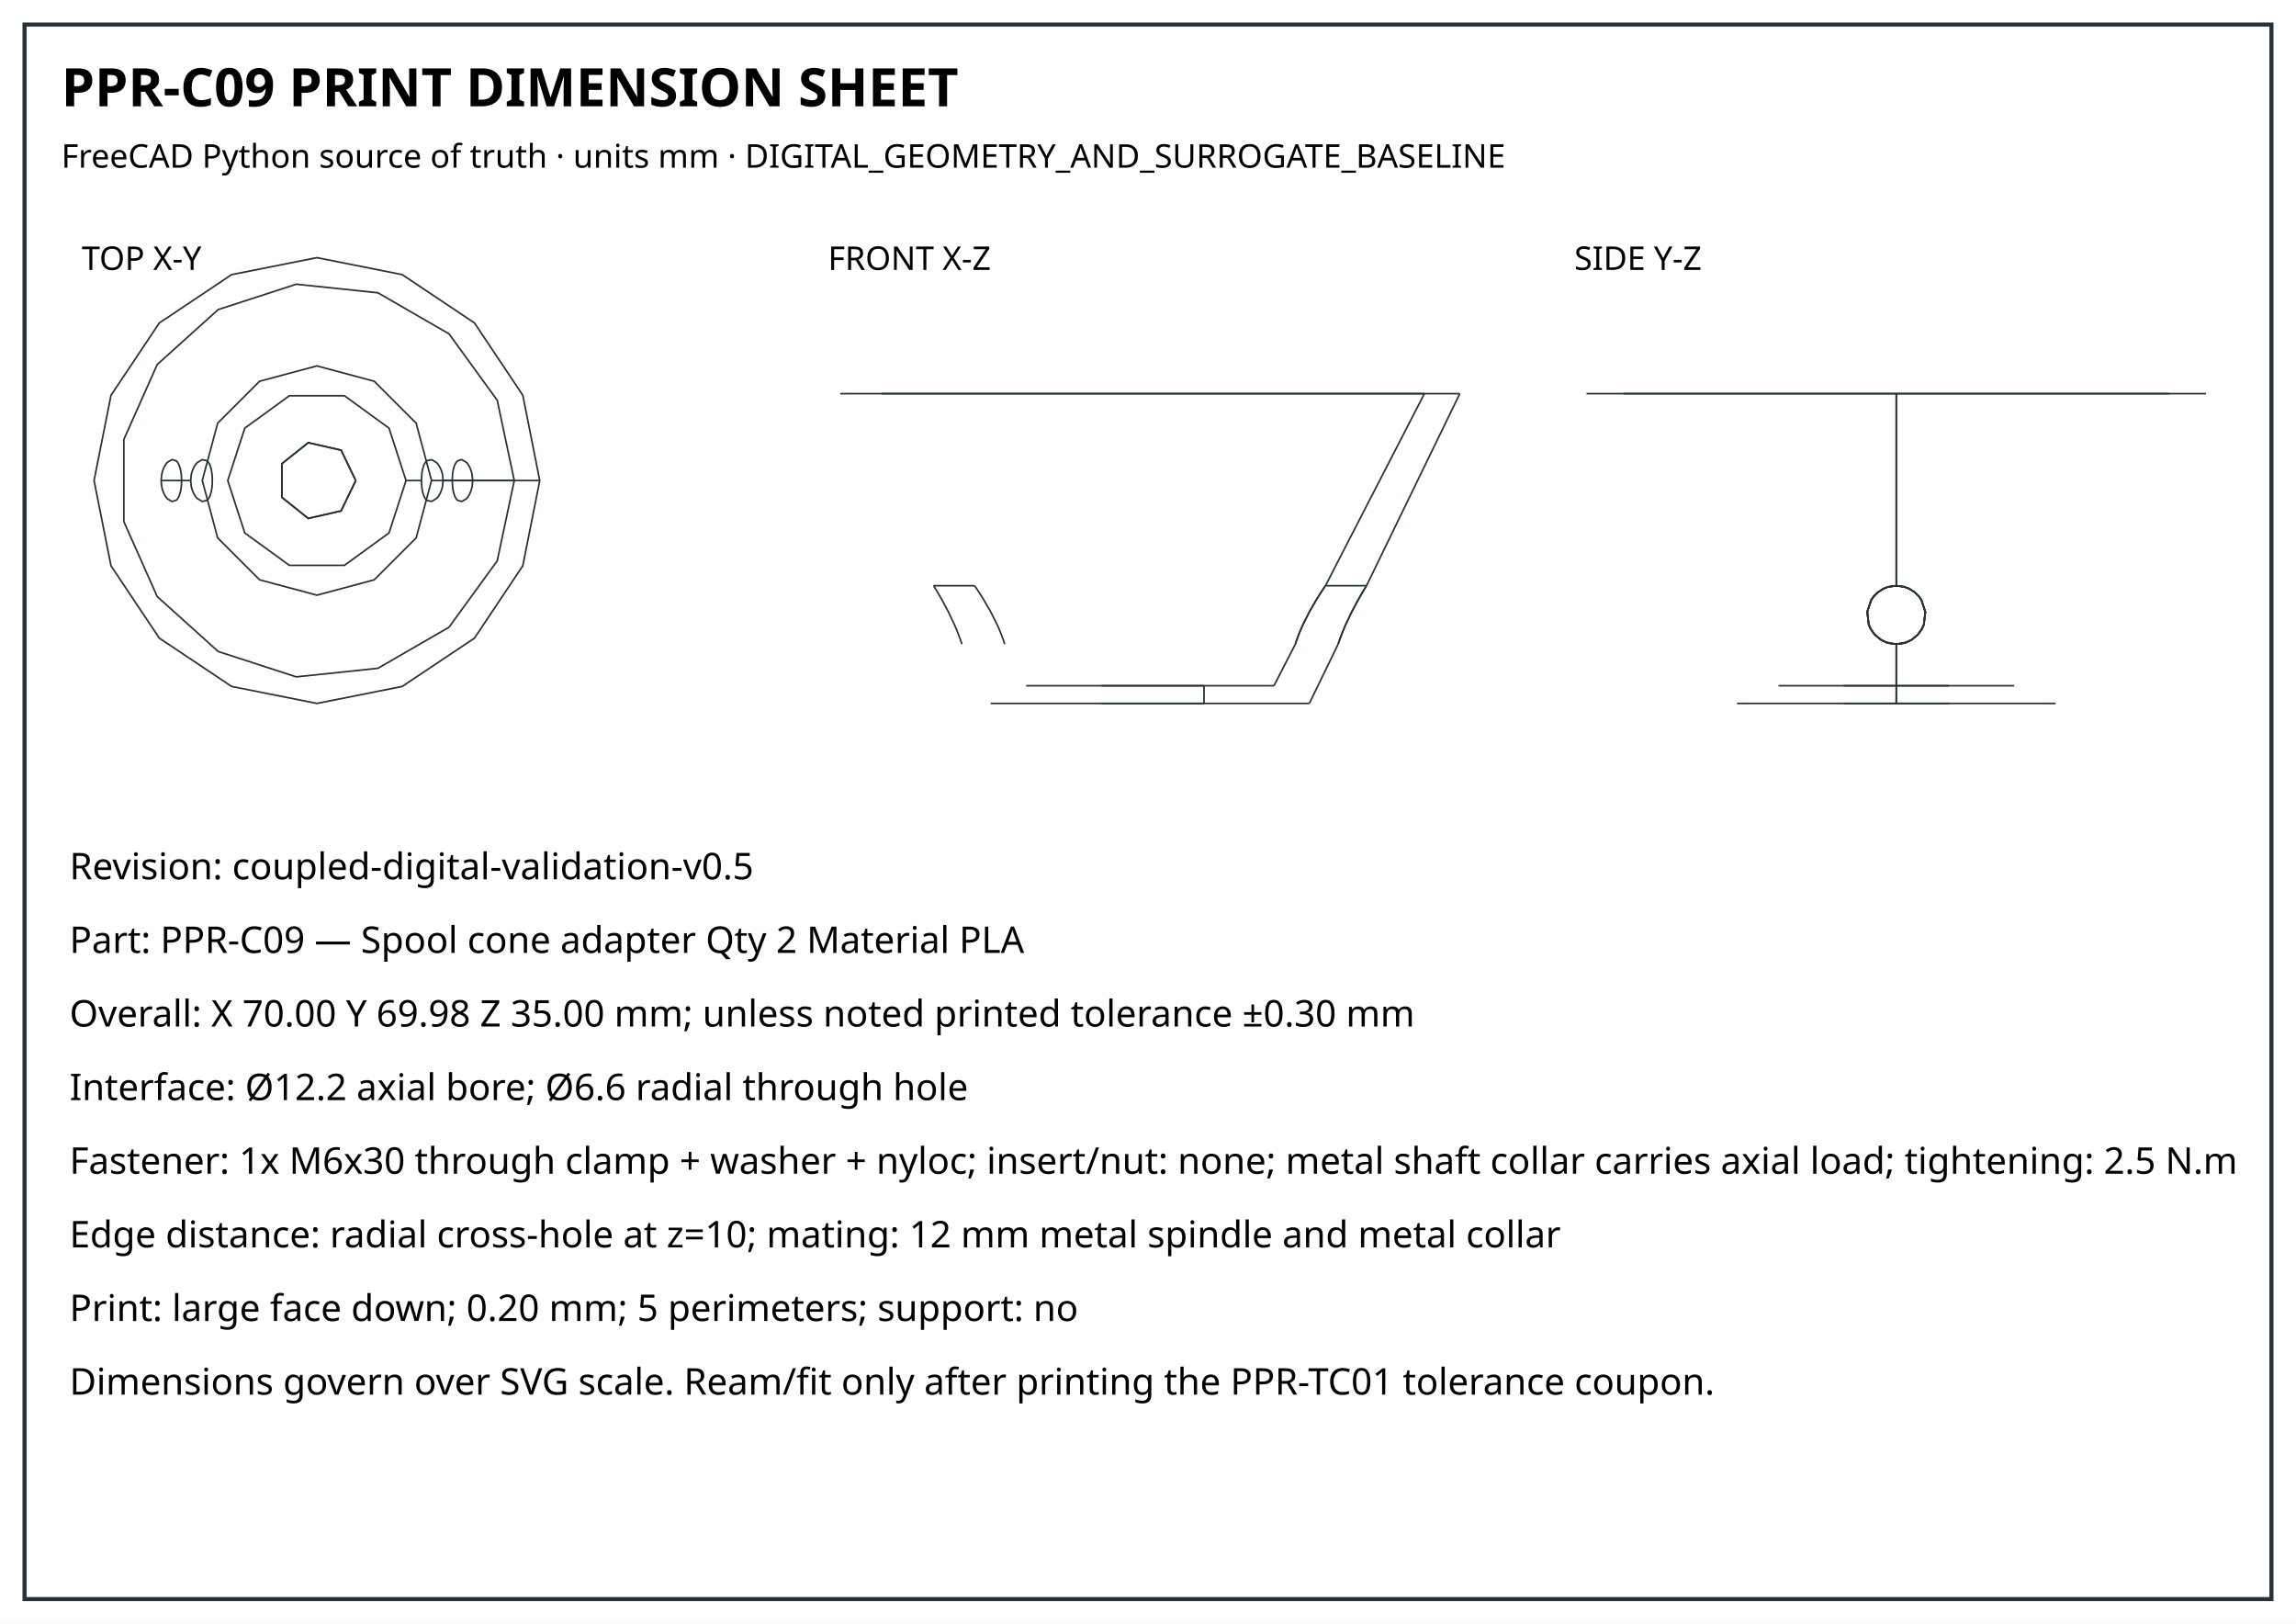
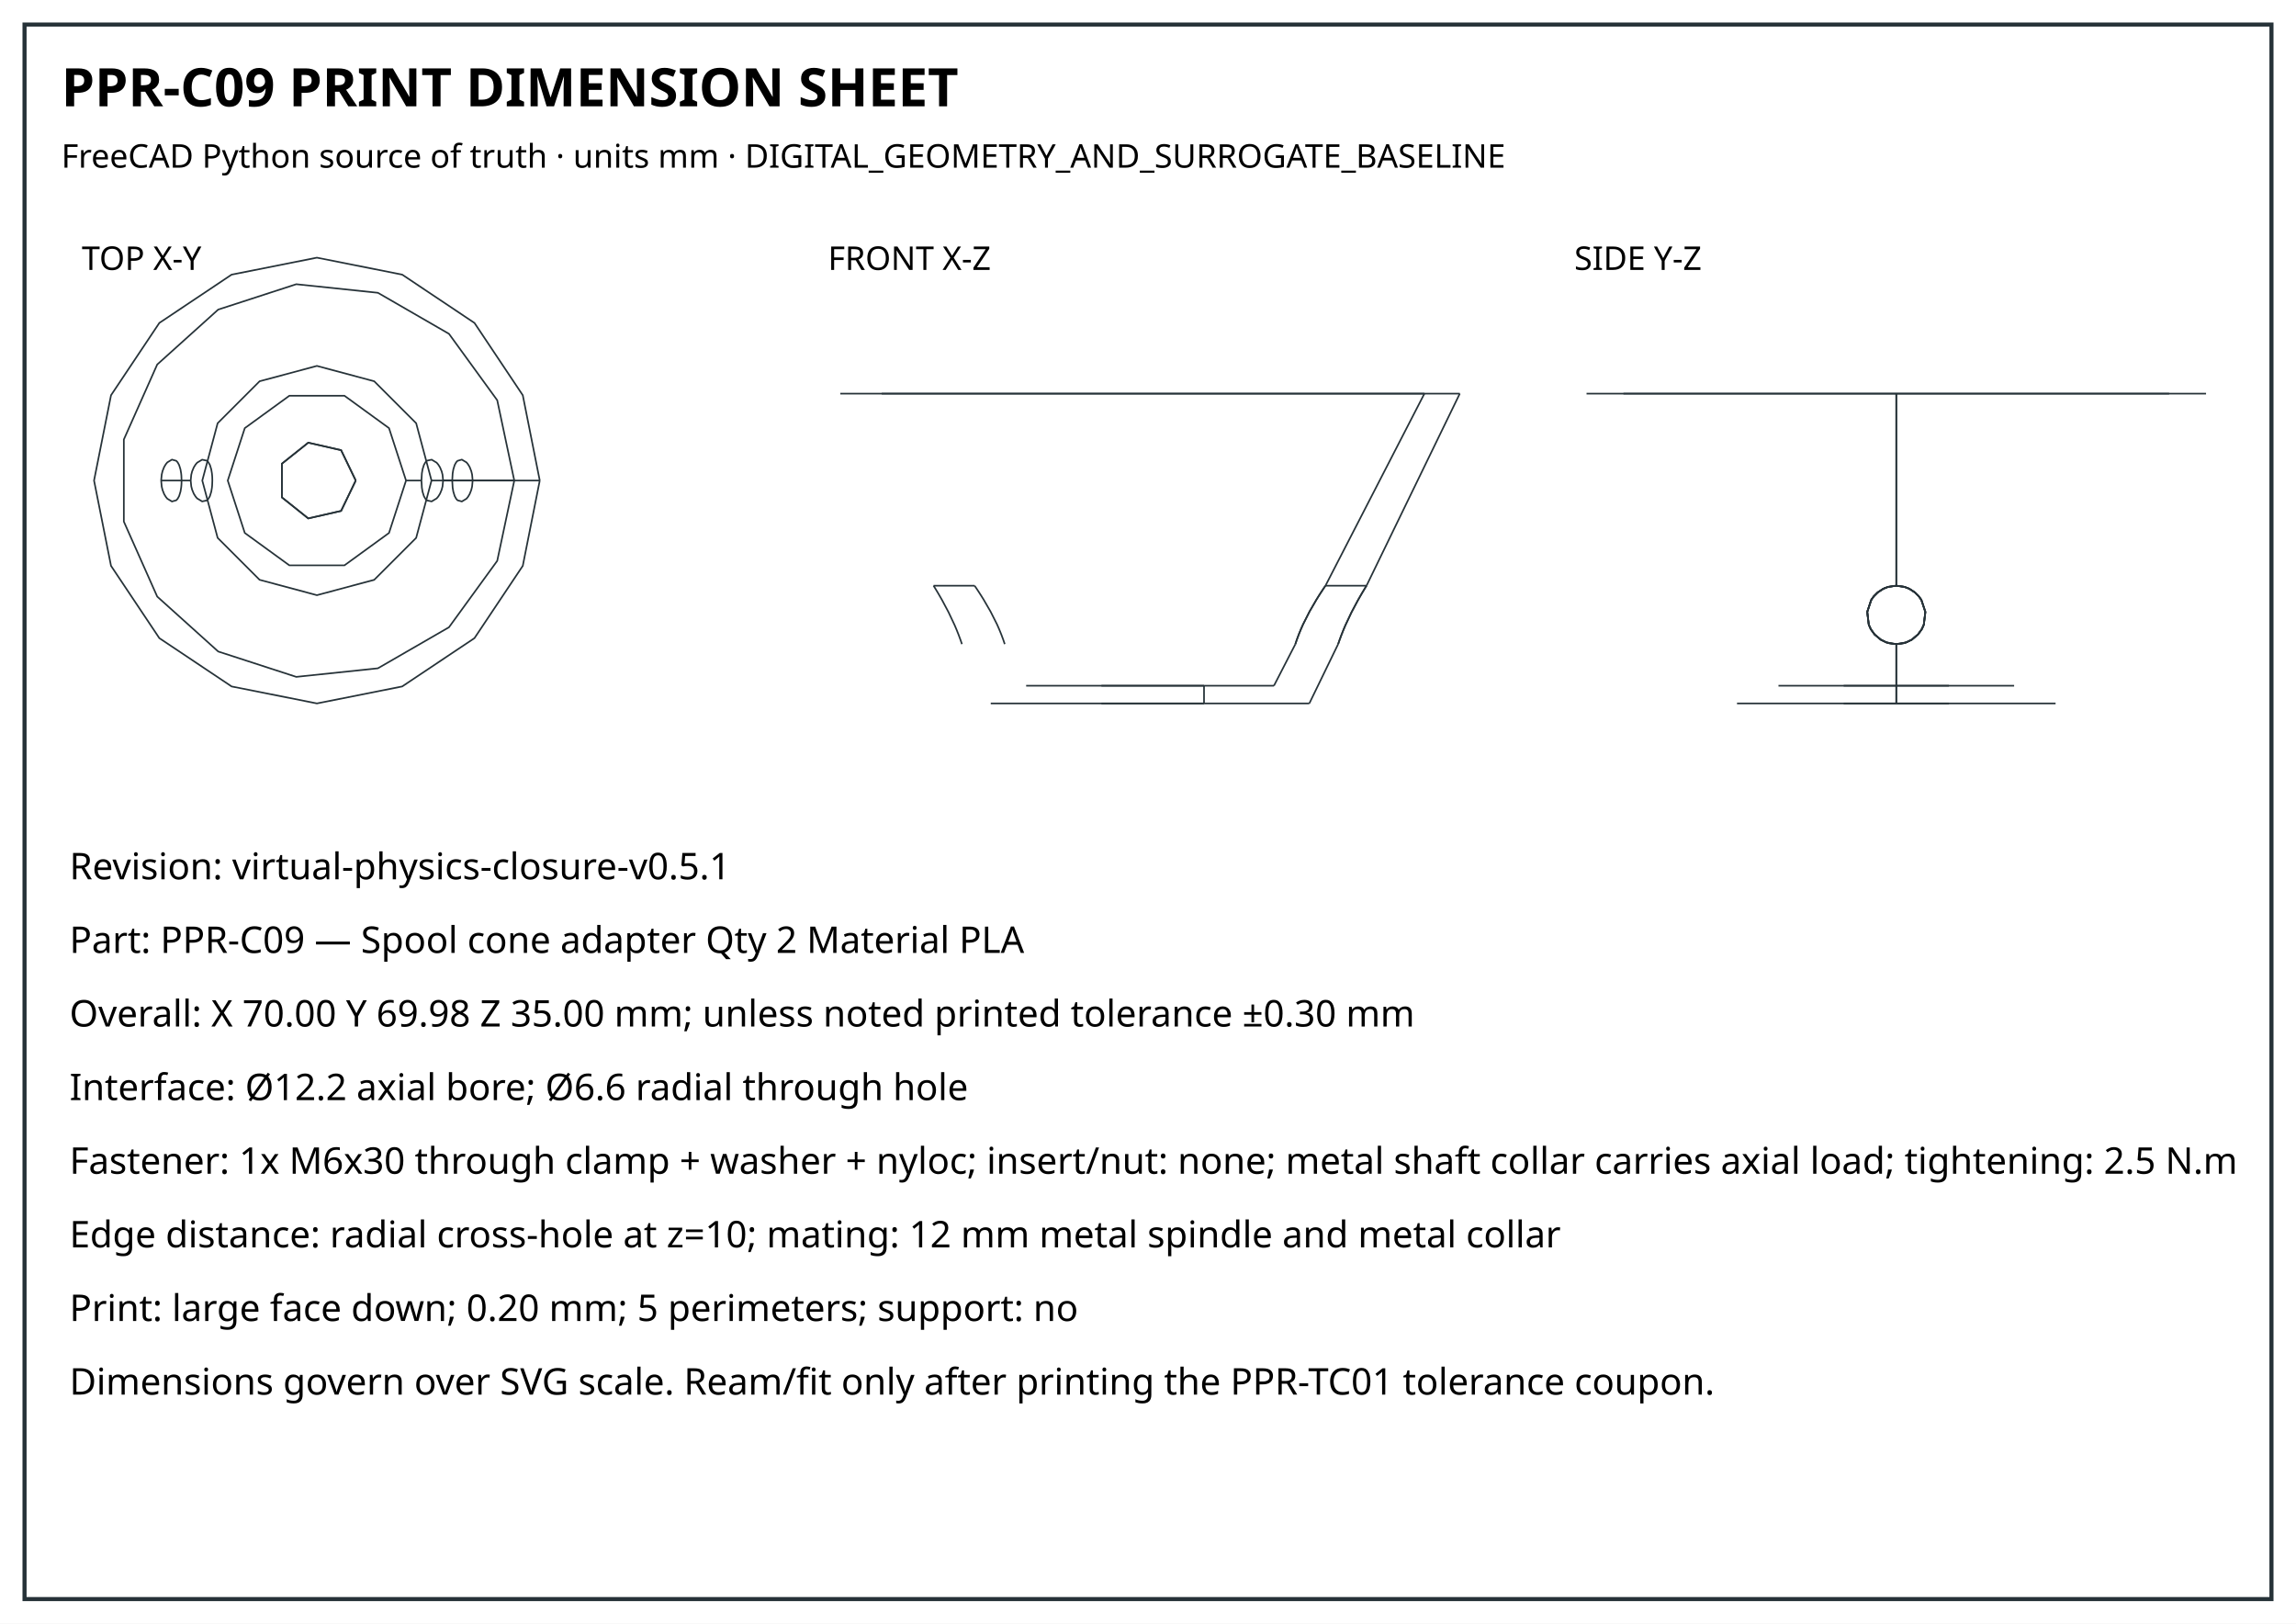
<svg xmlns="http://www.w3.org/2000/svg" width="1123" height="794" viewBox="0 0 1123 794">
  <rect width="1123" height="794" fill="white" />
  <rect x="12" y="12" width="1099" height="770" fill="none" stroke="#263238" stroke-width="2" />
  <text x="30" y="52" font-size="26" font-family="sans-serif" font-weight="bold">PPR-C09 PRINT DIMENSION SHEET</text>
  <text x="30" y="82" font-size="16" font-family="sans-serif">FreeCAD Python source of truth · units mm · DIGITAL_GEOMETRY_AND_SURROGATE_BASELINE</text>
  <g font-family="sans-serif">
    <text x="40" y="132" font-size="16">TOP X-Y</text>
    <polyline points="231.18,235.00 264.00,235.00" fill="none" stroke="#263238" stroke-width="0.8" />
    <polyline points="231.18,235.00 230.91,237.94 230.50,239.63 229.71,241.63 228.89,242.99 228.15,243.89 225.90,245.24 223.79,244.65 223.11,243.91 222.39,242.59 221.72,240.42 221.39,238.47 221.19,235.00" fill="none" stroke="#263238" stroke-width="0.8" />
    <polyline points="211.06,235.00 221.19,235.00" fill="none" stroke="#263238" stroke-width="0.8" />
    <polyline points="211.06,235.00 203.55,206.97 183.03,186.45 155.00,178.94 126.97,186.45 106.45,206.97 98.94,235.00 106.45,263.03 126.97,283.55 155.00,291.06 183.03,283.55 203.55,263.03 211.06,235.00" fill="none" stroke="#263238" stroke-width="0.8" />
    <polyline points="221.19,235.00 221.39,231.53 221.72,229.58 222.39,227.41 223.11,226.09 223.78,225.36 225.89,224.76 228.16,226.12 228.89,227.01 229.71,228.37 230.50,230.37 230.91,232.07 231.18,235.00" fill="none" stroke="#263238" stroke-width="0.8" />
    <polyline points="264.00,235.00 255.70,193.29 232.07,157.93 196.71,134.30 155.00,126.00 113.29,134.30 77.93,157.93 54.30,193.29 46.00,235.00 54.30,276.71 77.93,312.07 113.29,335.70 155.00,344.00 196.71,335.70 232.07,312.07 255.70,276.71 264.00,235.00" fill="none" stroke="#263238" stroke-width="0.8" />
    <polyline points="78.82,235.00 79.09,237.94 79.50,239.63 80.29,241.63 81.11,242.99 81.85,243.89 84.10,245.24 86.21,244.65 86.89,243.91 87.61,242.59 88.28,240.42 88.61,238.47 88.72,237.35 88.77,236.62 88.81,235.00 88.72,232.65 88.61,231.53 88.28,229.58 87.61,227.41 86.89,226.09 86.21,225.35 84.10,224.76 81.85,226.11 81.11,227.01 80.29,228.37 79.50,230.37 79.09,232.09 78.82,235.00" fill="none" stroke="#263238" stroke-width="0.8" />
    <polyline points="216.73,235.00 231.18,235.00" fill="none" stroke="#263238" stroke-width="0.8" />
    <polyline points="206.14,235.00 206.34,231.50 206.67,229.52 207.35,227.34 208.12,226.01 208.84,225.28 211.13,224.79 213.57,226.26 214.35,227.18 215.21,228.55 216.03,230.52 216.46,232.18 216.73,235.00" fill="none" stroke="#263238" stroke-width="0.8" />
    <polyline points="216.73,235.00 216.46,237.82 216.03,239.48 215.21,241.45 214.35,242.82 213.57,243.74 211.12,245.21 208.85,244.72 208.12,244.00 207.35,242.67 206.67,240.48 206.34,238.50 206.14,235.00" fill="none" stroke="#263238" stroke-width="0.8" />
    <polyline points="174.00,235.00 166.84,220.15 150.77,216.48 137.88,226.76 137.88,243.24 150.77,253.52 166.84,249.85 174.00,235.00" fill="none" stroke="#263238" stroke-width="0.8" />
    <polyline points="251.54,235.00 243.20,195.73 219.60,163.25 184.83,143.18 144.91,138.99 106.73,151.39 76.90,178.25 60.57,214.93 60.57,255.07 76.90,291.75 106.73,318.61 144.91,331.01 184.83,326.82 219.60,306.75 243.20,274.27 251.54,235.00" fill="none" stroke="#263238" stroke-width="0.8" />
    <polyline points="93.27,235.00 93.54,237.82 93.97,239.48 94.79,241.45 95.65,242.82 96.43,243.74 98.88,245.21 101.15,244.72 101.88,244.00 102.65,242.67 103.33,240.48 103.66,238.50 103.77,237.38 103.86,235.00 103.82,233.35 103.77,232.62 103.66,231.50 103.33,229.52 102.65,227.33 101.88,226.00 101.15,225.28 98.88,224.79 96.43,226.26 95.65,227.18 94.79,228.55 93.97,230.52 93.54,232.18 93.27,235.00" fill="none" stroke="#263238" stroke-width="0.8" />
    <polyline points="78.82,235.00 93.27,235.00" fill="none" stroke="#263238" stroke-width="0.8" />
    <polyline points="216.73,235.00 251.54,235.00" fill="none" stroke="#263238" stroke-width="0.8" />
    <polyline points="198.60,235.00 206.14,235.00" fill="none" stroke="#263238" stroke-width="0.8" />
    <polyline points="198.60,235.00 190.27,209.37 168.47,193.53 141.53,193.53 119.73,209.37 111.40,235.00 119.73,260.63 141.53,276.47 168.47,276.47 190.27,260.63 198.60,235.00" fill="none" stroke="#263238" stroke-width="0.8" />
    <polyline points="174.00,235.00 166.84,220.15 150.77,216.48 137.88,226.76 137.88,243.24 150.77,253.52 166.84,249.85 174.00,235.00" fill="none" stroke="#263238" stroke-width="0.8" />
    <polyline points="174.00,235.00 174.00,235.00" fill="none" stroke="#263238" stroke-width="0.8" />
    <text x="405" y="132" font-size="16">FRONT X-Z</text>
    <polyline points="668.38,286.43 714.00,192.50" fill="none" stroke="#263238" stroke-width="0.8" />
    <polyline points="668.38,286.43 668.01,287.03 667.44,287.96 666.33,289.80 665.21,291.73 664.17,293.55 661.04,299.43 658.11,305.64 657.17,307.84 656.17,310.35 655.24,312.85 654.78,314.16 654.50,315.00" fill="none" stroke="#263238" stroke-width="0.8" />
    <polyline points="640.41,344.00 654.50,315.00" fill="none" stroke="#263238" stroke-width="0.8" />
    <polyline points="640.41,344.00 629.98,344.00 601.46,344.00 562.50,344.00 523.54,344.00 495.02,344.00 484.59,344.00 495.02,344.00 523.54,344.00 562.50,344.00 601.46,344.00 629.98,344.00 640.41,344.00" fill="none" stroke="#263238" stroke-width="0.8" />
    <polyline points="654.50,315.00 654.78,314.16 655.24,312.85 656.17,310.35 657.17,307.84 658.10,305.66 661.03,299.45 664.18,293.53 665.21,291.73 666.33,289.80 667.44,287.96 668.01,287.02 668.38,286.43" fill="none" stroke="#263238" stroke-width="0.8" />
    <polyline points="714.00,192.50 702.47,192.50 669.63,192.50 620.48,192.50 562.50,192.50 504.52,192.50 455.37,192.50 422.53,192.50 411.00,192.50 422.53,192.50 455.37,192.50 504.52,192.50 562.50,192.50 620.48,192.50 669.63,192.50 702.47,192.50 714.00,192.50" fill="none" stroke="#263238" stroke-width="0.8" />
    <polyline points="456.62,286.43 456.99,287.03 457.56,287.96 458.67,289.80 459.79,291.73 460.83,293.55 463.96,299.43 466.89,305.64 467.83,307.84 468.83,310.35 469.76,312.85 470.22,314.16 470.37,314.62 470.44,314.82 470.50,315.00 470.37,314.62 470.22,314.16 469.76,312.85 468.83,310.35 467.83,307.84 466.89,305.64 463.96,299.43 460.83,293.55 459.79,291.73 458.67,289.80 457.56,287.96 456.99,287.02 456.62,286.43" fill="none" stroke="#263238" stroke-width="0.8" />
    <polyline points="648.30,286.43 668.38,286.43" fill="none" stroke="#263238" stroke-width="0.8" />
    <polyline points="633.58,315.00 633.85,314.15 634.31,312.80 635.26,310.23 636.33,307.63 637.33,305.36 640.52,299.05 643.91,293.20 645.00,291.45 646.19,289.60 647.33,287.86 647.93,286.98 648.30,286.43" fill="none" stroke="#263238" stroke-width="0.8" />
    <polyline points="648.30,286.43 647.93,286.98 647.33,287.86 646.19,289.60 645.00,291.45 643.91,293.20 640.51,299.07 637.34,305.34 636.34,307.61 635.27,310.22 634.31,312.80 633.85,314.15 633.58,315.00" fill="none" stroke="#263238" stroke-width="0.8" />
    <polyline points="588.90,344.00 578.96,344.00 556.62,344.00 538.71,344.00 538.71,344.00 556.62,344.00 578.96,344.00 588.90,344.00" fill="none" stroke="#263238" stroke-width="0.8" />
    <polyline points="696.69,192.50 685.08,192.50 652.29,192.50 603.97,192.50 548.47,192.50 495.41,192.50 453.94,192.50 431.25,192.50 431.25,192.50 453.94,192.50 495.41,192.50 548.47,192.50 603.97,192.50 652.29,192.50 685.08,192.50 696.69,192.50" fill="none" stroke="#263238" stroke-width="0.8" />
    <polyline points="476.70,286.43 477.07,286.98 477.67,287.86 478.81,289.60 480.00,291.45 481.09,293.20 484.49,299.07 487.66,305.34 488.66,307.61 489.73,310.22 490.69,312.80 491.15,314.15 491.30,314.61 491.42,315.00 491.36,314.81 491.30,314.61 491.15,314.15 490.69,312.80 489.73,310.22 488.66,307.61 487.66,305.34 484.49,299.07 481.09,293.20 480.00,291.45 478.81,289.60 477.67,287.86 477.07,286.98 476.70,286.43" fill="none" stroke="#263238" stroke-width="0.8" />
    <polyline points="456.62,286.43 476.70,286.43" fill="none" stroke="#263238" stroke-width="0.8" />
    <polyline points="648.30,286.43 696.69,192.50" fill="none" stroke="#263238" stroke-width="0.8" />
    <polyline points="623.10,335.34 633.58,315.00" fill="none" stroke="#263238" stroke-width="0.8" />
    <polyline points="623.10,335.34 611.53,335.34 581.23,335.34 543.77,335.34 513.47,335.34 501.90,335.34 513.47,335.34 543.77,335.34 581.23,335.34 611.53,335.34 623.10,335.34" fill="none" stroke="#263238" stroke-width="0.8" />
    <polyline points="588.90,335.34 578.96,335.34 556.62,335.34 538.71,335.34 538.71,335.34 556.62,335.34 578.96,335.34 588.90,335.34" fill="none" stroke="#263238" stroke-width="0.8" />
    <polyline points="588.90,344.00 588.90,335.34" fill="none" stroke="#263238" stroke-width="0.8" />
    <text x="770" y="132" font-size="16">SIDE Y-Z</text>
    <polyline points="927.50,286.43 927.50,192.50" fill="none" stroke="#263238" stroke-width="0.8" />
    <polyline points="927.50,286.43 923.41,287.03 921.07,287.96 918.29,289.80 916.40,291.73 915.14,293.55 913.27,299.43 914.09,305.64 915.12,307.84 916.96,310.35 919.96,312.85 922.68,314.16 927.50,315.00" fill="none" stroke="#263238" stroke-width="0.8" />
    <polyline points="927.50,344.00 927.50,315.00" fill="none" stroke="#263238" stroke-width="0.8" />
    <polyline points="927.50,344.00 966.46,344.00 994.98,344.00 1005.41,344.00 994.98,344.00 966.46,344.00 927.50,344.00 888.54,344.00 860.02,344.00 849.59,344.00 860.02,344.00 888.54,344.00 927.50,344.00" fill="none" stroke="#263238" stroke-width="0.8" />
    <polyline points="927.50,315.00 932.32,314.16 935.04,312.85 938.04,310.35 939.88,307.84 940.90,305.66 941.73,299.45 939.84,293.53 938.60,291.73 936.71,289.80 933.93,287.96 931.57,287.02 927.50,286.43" fill="none" stroke="#263238" stroke-width="0.8" />
    <polyline points="927.50,192.50 985.48,192.50 1034.63,192.50 1067.47,192.50 1079.00,192.50 1067.47,192.50 1034.63,192.50 985.48,192.50 927.50,192.50 869.52,192.50 820.37,192.50 787.53,192.50 776.00,192.50 787.53,192.50 820.37,192.50 869.52,192.50 927.50,192.50" fill="none" stroke="#263238" stroke-width="0.8" />
    <polyline points="927.50,286.43 923.41,287.03 921.07,287.96 918.29,289.80 916.40,291.73 915.14,293.55 913.27,299.43 914.09,305.64 915.12,307.84 916.96,310.35 919.96,312.85 922.68,314.16 924.24,314.62 925.25,314.82 927.50,315.00 930.76,314.62 932.32,314.16 935.04,312.85 938.04,310.35 939.88,307.84 940.91,305.64 941.73,299.43 939.86,293.55 938.60,291.73 936.71,289.80 933.93,287.96 931.55,287.02 927.50,286.43" fill="none" stroke="#263238" stroke-width="0.8" />
    <polyline points="927.50,286.43 927.50,286.43" fill="none" stroke="#263238" stroke-width="0.8" />
    <polyline points="927.50,315.00 932.36,314.15 935.11,312.80 938.15,310.23 940.00,307.63 941.01,305.36 941.69,299.05 939.65,293.20 938.37,291.45 936.47,289.60 933.73,287.86 931.42,286.98 927.50,286.43" fill="none" stroke="#263238" stroke-width="0.8" />
    <polyline points="927.50,286.43 923.58,286.98 921.27,287.86 918.53,289.60 916.63,291.45 915.35,293.20 913.31,299.07 913.99,305.34 914.99,307.61 916.83,310.22 919.89,312.80 922.64,314.15 927.50,315.00" fill="none" stroke="#263238" stroke-width="0.8" />
    <polyline points="927.50,344.00 948.14,344.00 953.24,344.00 938.96,344.00 916.04,344.00 901.76,344.00 906.86,344.00 927.50,344.00" fill="none" stroke="#263238" stroke-width="0.8" />
    <polyline points="927.50,192.50 982.08,192.50 1027.22,192.50 1055.12,192.50 1060.95,192.50 1043.71,192.50 1006.37,192.50 955.40,192.50 899.60,192.50 848.63,192.50 811.29,192.50 794.05,192.50 799.88,192.50 827.78,192.50 872.92,192.50 927.50,192.50" fill="none" stroke="#263238" stroke-width="0.8" />
    <polyline points="927.50,286.43 923.58,286.98 921.27,287.86 918.53,289.60 916.63,291.45 915.35,293.20 913.31,299.07 913.99,305.34 914.99,307.61 916.83,310.22 919.89,312.80 922.64,314.15 924.19,314.61 927.50,315.00 929.79,314.81 930.81,314.61 932.36,314.15 935.11,312.80 938.17,310.22 940.01,307.61 941.01,305.34 941.69,299.07 939.65,293.20 938.37,291.45 936.47,289.60 933.73,287.86 931.42,286.98 927.50,286.43" fill="none" stroke="#263238" stroke-width="0.8" />
    <polyline points="927.50,286.43 927.50,286.43" fill="none" stroke="#263238" stroke-width="0.8" />
    <polyline points="927.50,286.43 927.50,192.50" fill="none" stroke="#263238" stroke-width="0.8" />
    <polyline points="927.50,335.34 927.50,315.00" fill="none" stroke="#263238" stroke-width="0.8" />
    <polyline points="927.50,335.34 963.12,335.34 985.13,335.34 985.13,335.34 963.12,335.34 927.50,335.34 891.88,335.34 869.87,335.34 869.87,335.34 891.88,335.34 927.50,335.34" fill="none" stroke="#263238" stroke-width="0.8" />
    <polyline points="927.50,335.34 948.14,335.34 953.24,335.34 938.96,335.34 916.04,335.34 901.76,335.34 906.86,335.34 927.50,335.34" fill="none" stroke="#263238" stroke-width="0.8" />
    <polyline points="927.50,344.00 927.50,335.34" fill="none" stroke="#263238" stroke-width="0.8" />
-     <text x="34" y="430" font-size="18">Revision: coupled-digital-validation-v0.5</text>
+     <text x="34" y="430" font-size="18">Revision: virtual-physics-closure-v0.5.1</text>
    <text x="34" y="466" font-size="18">Part: PPR-C09 — Spool cone adapter  Qty 2  Material PLA</text>
    <text x="34" y="502" font-size="18">Overall: X 70.00  Y 69.98  Z 35.00 mm; unless noted printed tolerance ±0.30 mm</text>
    <text x="34" y="538" font-size="18">Interface: Ø12.2 axial bore; Ø6.6 radial through hole</text>
    <text x="34" y="574" font-size="18">Fastener: 1x M6x30 through clamp + washer + nyloc; insert/nut: none; metal shaft collar carries axial load; tightening: 2.5 N.m</text>
    <text x="34" y="610" font-size="18">Edge distance: radial cross-hole at z=10; mating: 12 mm metal spindle and metal collar</text>
    <text x="34" y="646" font-size="18">Print: large face down; 0.20 mm; 5 perimeters; support: no</text>
    <text x="34" y="682" font-size="18">Dimensions govern over SVG scale. Ream/fit only after printing the PPR-TC01 tolerance coupon.</text>
  </g>
</svg>
